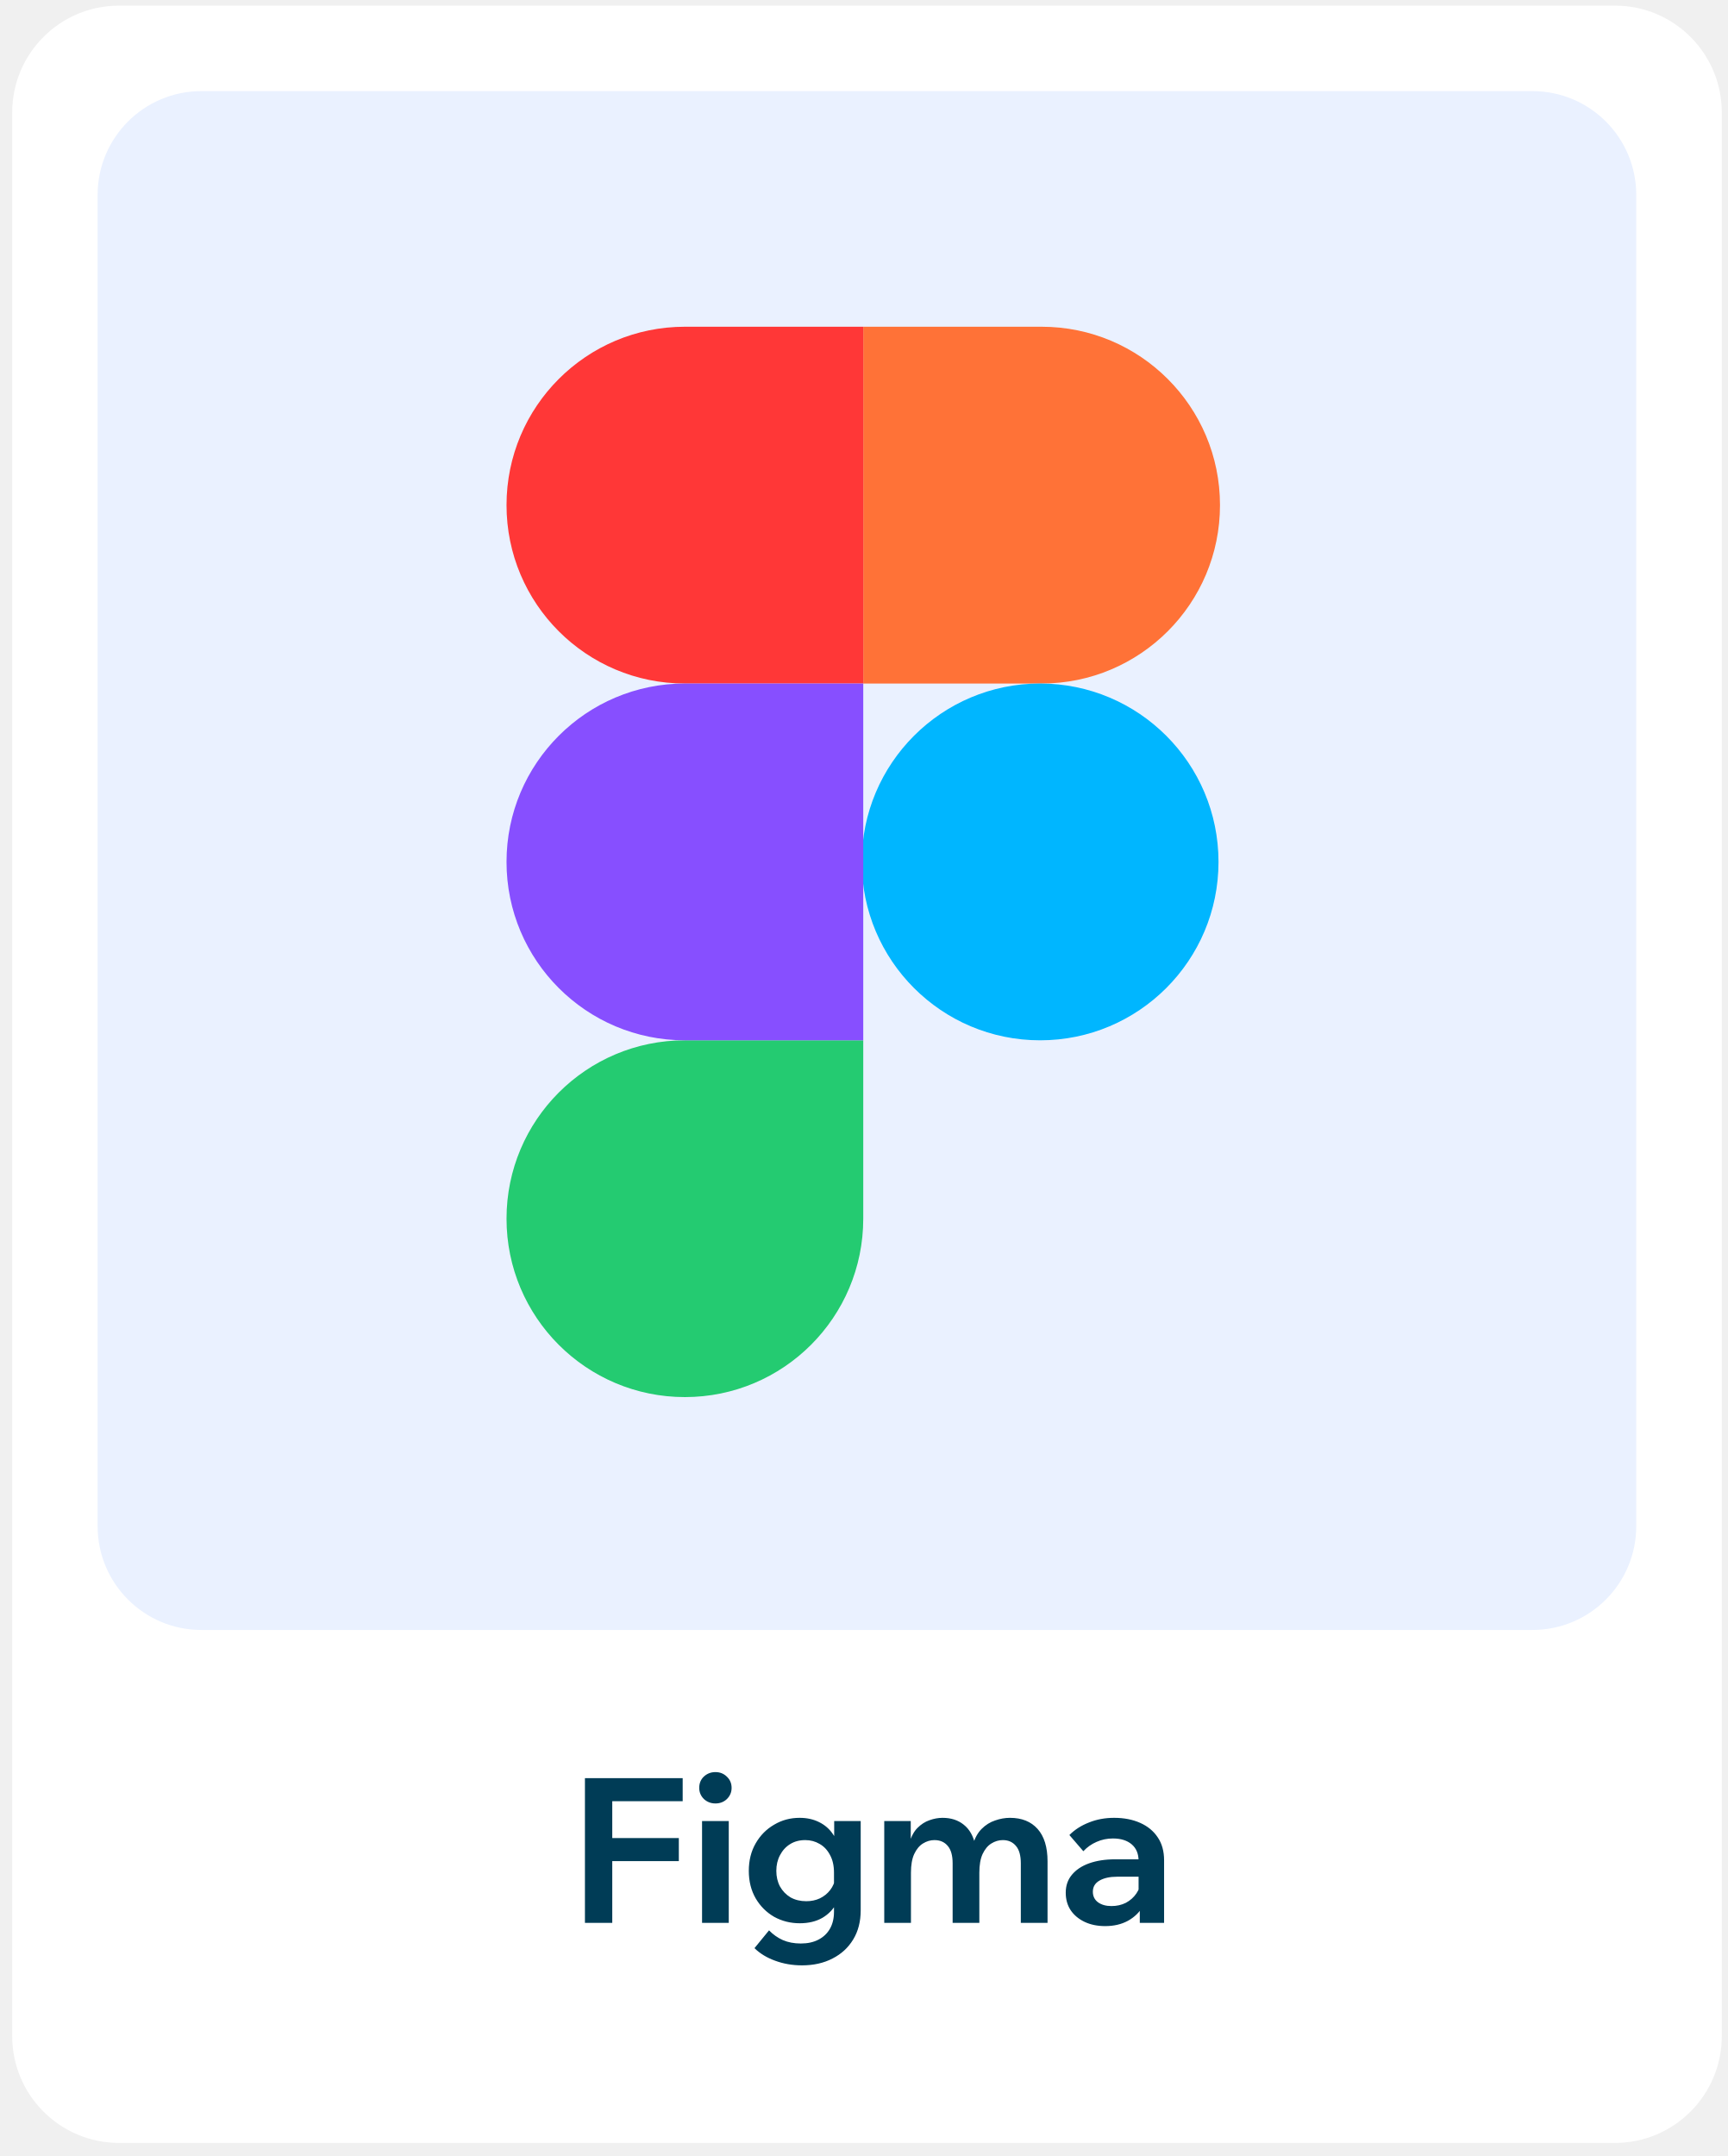
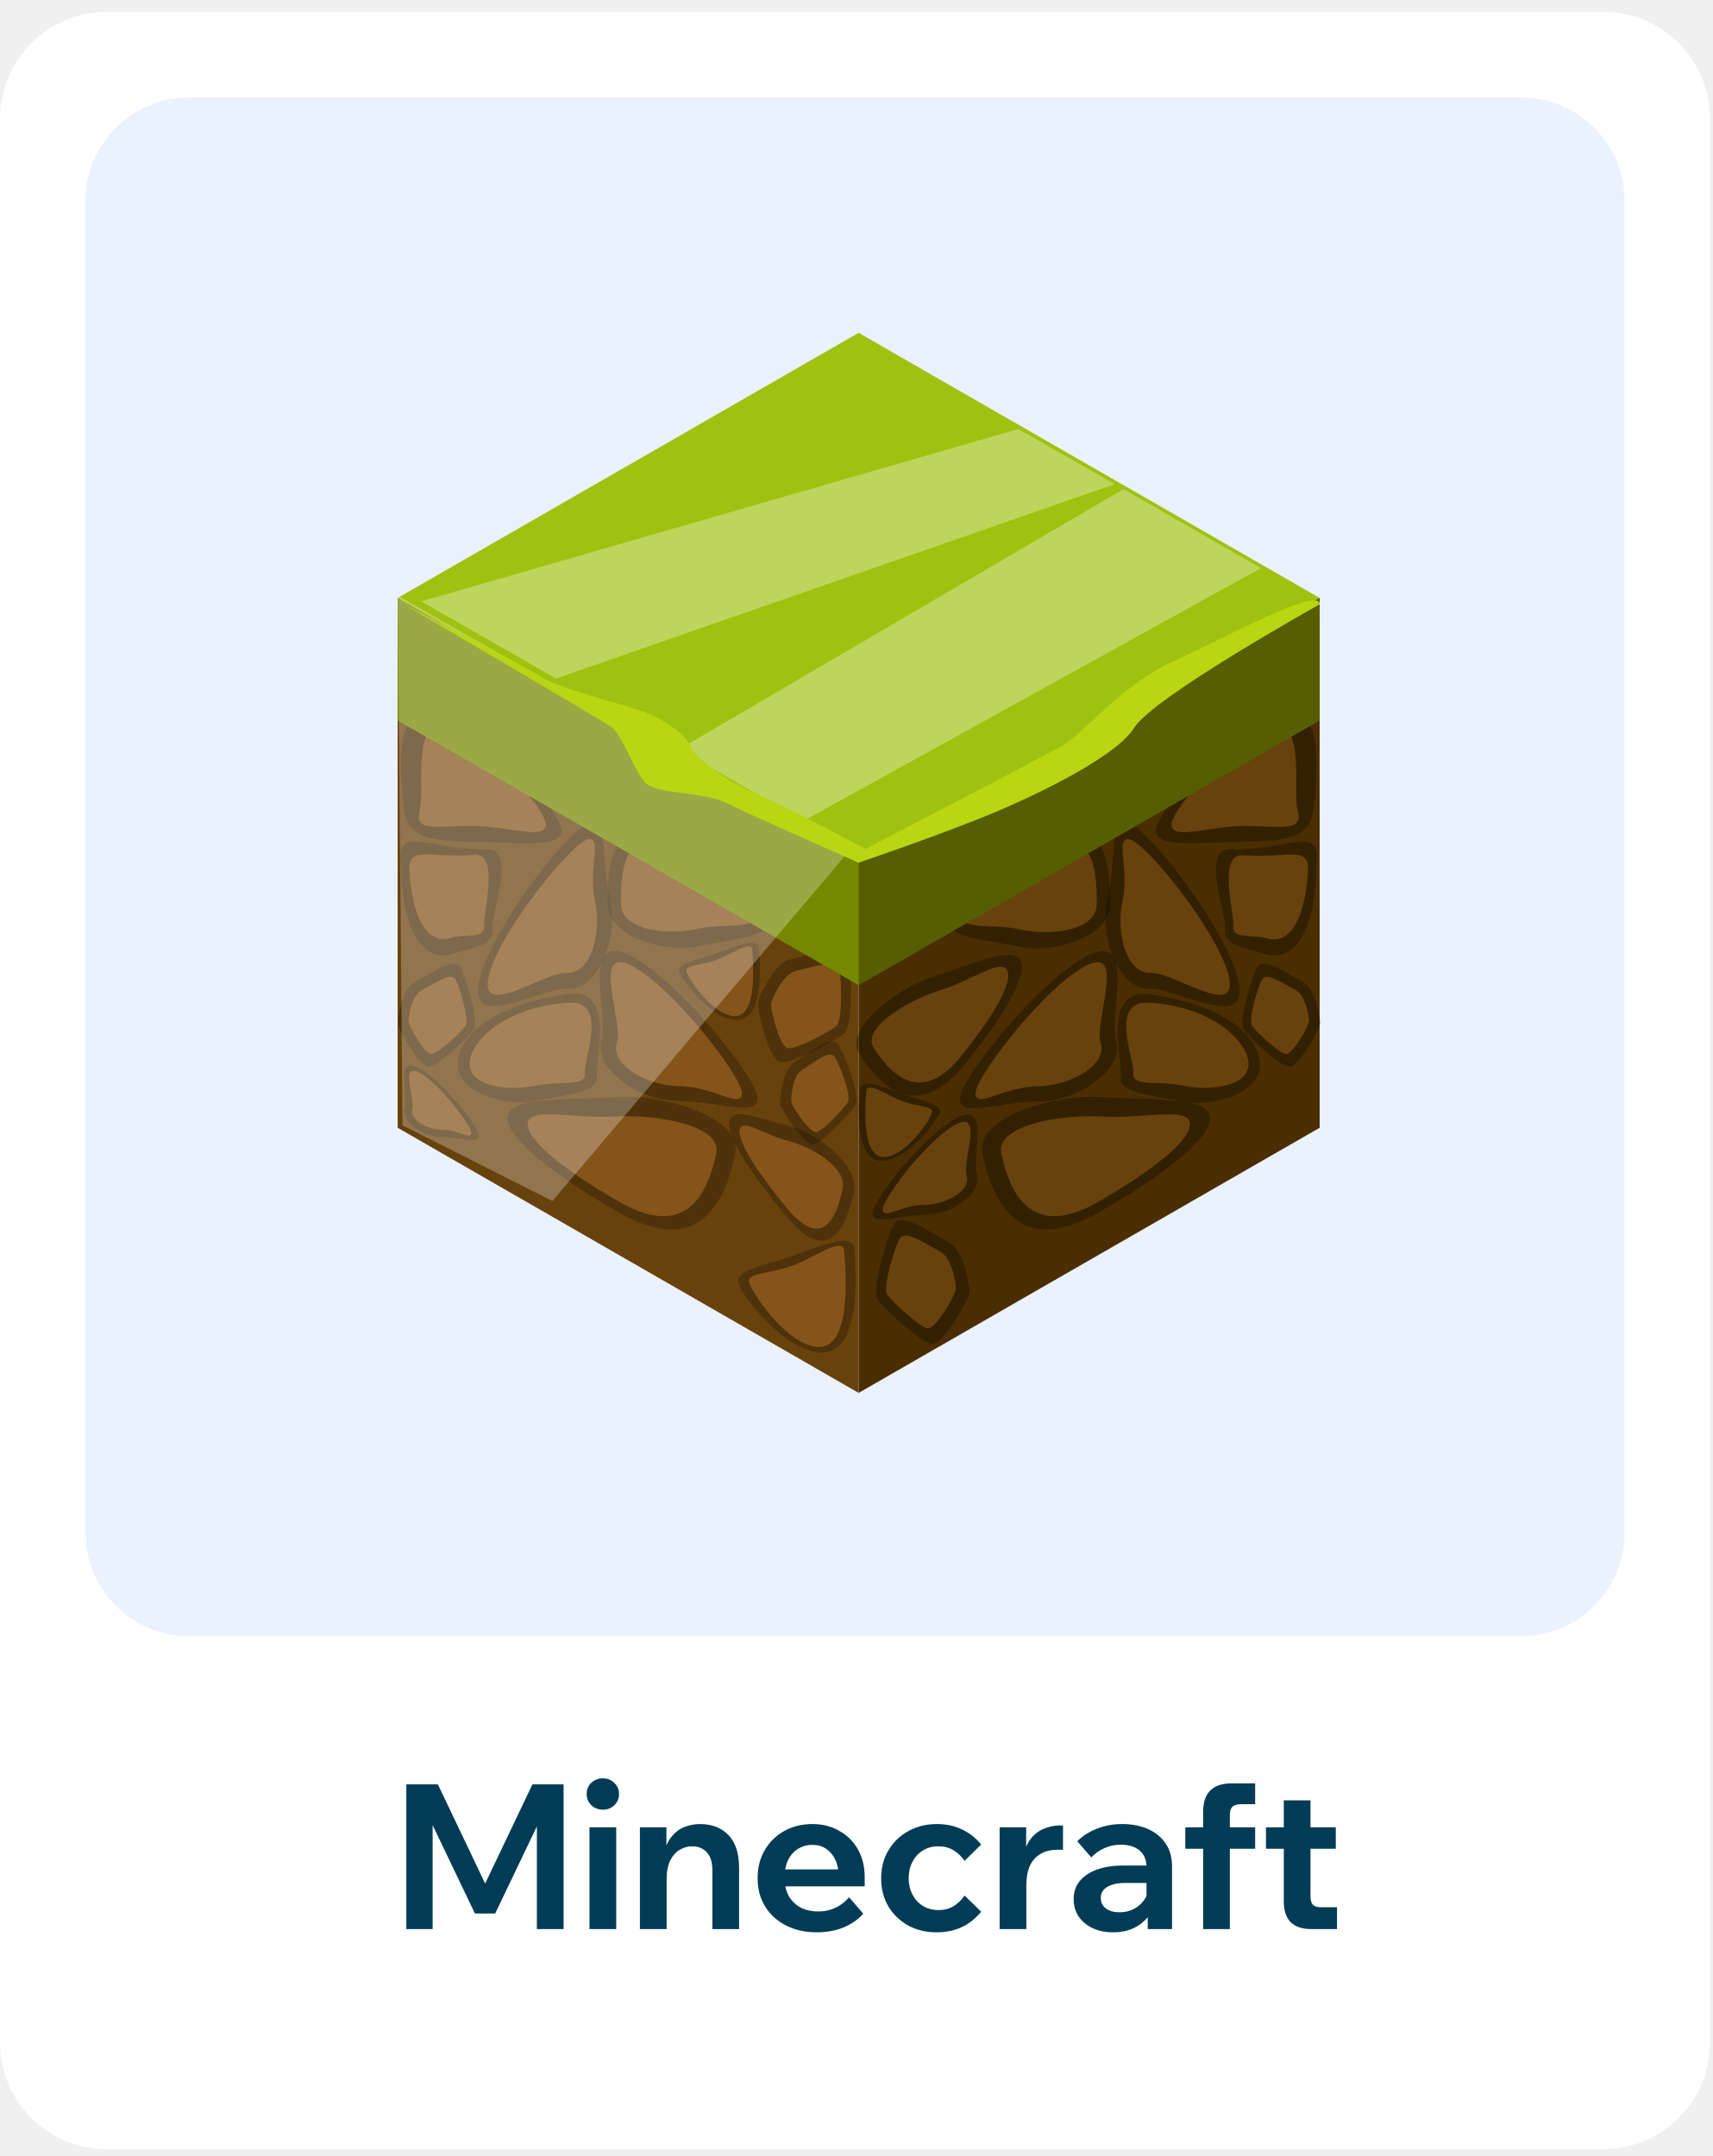
- <svg xmlns="http://www.w3.org/2000/svg" width="113" height="141" viewBox="0 0 113 141" fill="none">
-   <rect x="0.798" y="0.368" width="111.822" height="139.777" rx="6.989" fill="white" />
-   <rect x="6.385" y="5.959" width="100.639" height="100.639" rx="6.787" fill="#EAF1FF" />
-   <path d="M33.131 79.701C33.131 73.258 38.354 68.035 44.797 68.035H56.464V79.701C56.464 86.145 51.241 91.368 44.797 91.368C38.354 91.368 33.131 86.145 33.131 79.701Z" fill="#24CB71" />
-   <path d="M56.464 21.368V44.702H68.131C74.574 44.702 79.798 39.478 79.798 33.035C79.798 26.592 74.574 21.368 68.131 21.368H56.464Z" fill="#FF7237" />
-   <path d="M68.033 68.035C74.477 68.035 79.7 62.811 79.7 56.368C79.7 49.925 74.477 44.701 68.033 44.701C61.59 44.701 56.367 49.925 56.367 56.368C56.367 62.811 61.59 68.035 68.033 68.035Z" fill="#00B6FF" />
-   <path d="M33.131 33.035C33.131 39.478 38.354 44.702 44.797 44.702H56.464V21.368H44.797C38.354 21.368 33.131 26.592 33.131 33.035Z" fill="#FF3737" />
-   <path d="M33.131 56.368C33.131 62.811 38.354 68.035 44.797 68.035H56.464V44.701H44.797C38.354 44.701 33.131 49.925 33.131 56.368Z" fill="#874FFF" />
-   <path d="M40.047 125.753L38.26 125.753L38.26 116.29L44.653 116.29L44.653 117.799L40.047 117.799L40.047 125.753ZM44.401 121.716L39.914 121.716L39.914 120.207L44.401 120.207L44.401 121.716ZM47.667 125.753L45.92 125.753L45.92 119.096L47.667 119.096L47.667 125.753ZM46.794 117.944C46.503 117.944 46.251 117.847 46.039 117.653C45.837 117.45 45.735 117.208 45.735 116.925C45.735 116.625 45.837 116.378 46.039 116.184C46.251 115.99 46.503 115.893 46.794 115.893C47.094 115.893 47.345 115.994 47.548 116.197C47.751 116.391 47.853 116.634 47.853 116.925C47.853 117.208 47.751 117.45 47.548 117.653C47.345 117.847 47.094 117.944 46.794 117.944ZM56.297 124.932C56.297 125.665 56.134 126.3 55.807 126.838C55.481 127.376 55.031 127.791 54.457 128.082C53.884 128.382 53.218 128.532 52.459 128.532C51.832 128.532 51.245 128.431 50.699 128.228C50.16 128.034 49.71 127.76 49.349 127.407L50.301 126.243C50.566 126.516 50.866 126.728 51.201 126.878C51.545 127.028 51.938 127.103 52.379 127.103C52.829 127.103 53.213 127.019 53.531 126.851C53.857 126.684 54.109 126.446 54.285 126.137C54.462 125.828 54.55 125.457 54.55 125.025L54.55 122.471C54.55 122.012 54.462 121.624 54.285 121.306C54.117 120.988 53.892 120.75 53.61 120.591C53.328 120.424 53.015 120.34 52.67 120.34C52.291 120.34 51.96 120.428 51.678 120.605C51.395 120.781 51.175 121.024 51.016 121.332C50.857 121.632 50.778 121.972 50.778 122.352C50.778 122.731 50.857 123.071 51.016 123.371C51.184 123.671 51.413 123.909 51.704 124.085C52.004 124.253 52.348 124.337 52.737 124.337C53.063 124.337 53.359 124.275 53.623 124.152C53.897 124.019 54.122 123.838 54.298 123.609C54.484 123.371 54.598 123.097 54.642 122.788L55.026 123.027C55.053 123.547 54.956 124.015 54.735 124.429C54.523 124.844 54.21 125.175 53.795 125.422C53.381 125.66 52.887 125.779 52.313 125.779C51.704 125.779 51.144 125.638 50.632 125.356C50.129 125.065 49.728 124.663 49.428 124.152C49.128 123.631 48.978 123.031 48.978 122.352C48.978 121.672 49.128 121.072 49.428 120.552C49.728 120.031 50.129 119.625 50.632 119.334C51.135 119.034 51.691 118.884 52.3 118.884C52.776 118.884 53.2 118.977 53.571 119.162C53.95 119.347 54.254 119.612 54.484 119.956C54.722 120.291 54.872 120.693 54.934 121.16L54.563 121.16L54.563 119.096L56.297 119.096L56.297 124.932ZM68.518 125.753L66.77 125.753L66.77 121.862C66.77 121.35 66.665 120.971 66.453 120.724C66.241 120.468 65.954 120.34 65.593 120.34C65.328 120.34 65.076 120.415 64.838 120.565C64.609 120.706 64.419 120.935 64.269 121.253C64.128 121.562 64.057 121.968 64.057 122.471L64.057 125.753L62.31 125.753L62.31 121.862C62.31 121.35 62.205 120.971 61.993 120.724C61.781 120.468 61.49 120.34 61.119 120.34C60.855 120.34 60.603 120.415 60.365 120.565C60.135 120.706 59.946 120.935 59.796 121.253C59.655 121.562 59.584 121.968 59.584 122.471L59.584 125.753L57.837 125.753L57.837 119.096L59.571 119.096L59.571 120.552L59.478 120.538C59.602 120.106 59.778 119.775 60.008 119.546C60.246 119.308 60.506 119.14 60.788 119.043C61.08 118.937 61.366 118.884 61.649 118.884C62.205 118.884 62.668 119.034 63.038 119.334C63.418 119.634 63.669 120.08 63.793 120.671L63.621 120.684C63.753 120.225 63.947 119.868 64.203 119.612C64.468 119.347 64.763 119.162 65.09 119.056C65.416 118.941 65.738 118.884 66.056 118.884C66.832 118.884 67.437 119.127 67.869 119.612C68.301 120.097 68.518 120.803 68.518 121.73L68.518 125.753ZM76.141 125.753L74.552 125.753L74.552 124.416L74.473 124.204L74.473 121.703C74.473 121.235 74.323 120.874 74.023 120.618C73.723 120.362 73.313 120.234 72.792 120.234C72.413 120.234 72.055 120.309 71.72 120.459C71.394 120.6 71.107 120.803 70.86 121.068L69.947 120.009C70.299 119.656 70.727 119.383 71.23 119.188C71.733 118.985 72.28 118.884 72.871 118.884C73.516 118.884 74.085 118.994 74.579 119.215C75.073 119.435 75.457 119.753 75.73 120.168C76.004 120.574 76.141 121.072 76.141 121.663L76.141 125.753ZM72.289 125.965C71.777 125.965 71.327 125.872 70.939 125.687C70.551 125.501 70.246 125.246 70.026 124.919C69.814 124.593 69.708 124.213 69.708 123.781C69.708 123.322 69.841 122.934 70.105 122.616C70.37 122.29 70.745 122.038 71.23 121.862C71.724 121.685 72.293 121.597 72.938 121.597L74.645 121.597L74.645 122.735L73.07 122.735C72.594 122.735 72.21 122.819 71.918 122.987C71.627 123.154 71.482 123.397 71.482 123.715C71.482 124.006 71.592 124.235 71.813 124.403C72.042 124.571 72.338 124.654 72.699 124.654C73.043 124.654 73.357 124.584 73.639 124.443C73.921 124.293 74.151 124.09 74.327 123.834C74.504 123.578 74.605 123.287 74.632 122.96L75.135 123.199C75.135 123.746 75.016 124.227 74.777 124.641C74.539 125.056 74.204 125.382 73.771 125.621C73.348 125.85 72.854 125.965 72.289 125.965Z" fill="#003C56" />
+ <svg xmlns="http://www.w3.org/2000/svg" width="112" height="141" viewBox="0 0 112 141" fill="none">
+   <rect y="0.777" width="111.822" height="139.777" rx="6.989" fill="white" />
+   <rect x="5.588" y="6.367" width="100.639" height="100.639" rx="6.787" fill="#EAF1FF" />
+   <path d="M86.289 39.106L56.144 56.446V91.094L86.289 73.754V39.106Z" fill="#4A2E00" />
+   <path d="M26.001 73.754L56.146 91.094V56.446L26.001 39.106V73.754Z" fill="#68420C" />
+   <path d="M56.146 56.446L86.292 39.106L56.146 21.766L26.001 39.106L56.146 56.446Z" fill="#9FC210" />
+   <path opacity="0.31" d="M81.924 47.569C78.731 49.772 75.41 53.317 75.602 54.435C75.793 55.52 78.763 55.073 81.414 55.041C84.064 55.01 85.661 54.818 85.884 52.966C86.363 49.07 86.395 44.535 81.924 47.569Z" fill="black" />
+   <path d="M82.011 48.112C79.361 49.932 76.455 53.125 76.615 54.02C76.774 54.914 79.074 54.051 81.245 54.02C83.448 53.988 85.301 54.498 84.854 53.03C84.439 51.561 85.716 45.589 82.011 48.112Z" fill="#68420C" />
+   <path opacity="0.31" d="M70.236 63.025C67.043 65.228 62.572 70.88 62.764 71.966C62.955 73.052 65.35 72.062 68.001 72.03C70.651 71.998 73.525 69.827 72.983 68.07C72.44 66.25 74.675 59.959 70.236 63.025Z" fill="black" />
+   <path d="M70.333 63.568C67.683 65.388 63.627 70.657 63.787 71.583C63.947 72.477 65.639 71.072 67.842 71.04C70.046 71.008 72.441 69.635 71.962 68.166C71.515 66.665 74.006 61.045 70.333 63.568Z" fill="#68420C" />
+   <path opacity="0.31" d="M62.032 73.435C59.892 74.904 56.922 78.704 57.05 79.407C57.178 80.141 58.774 79.471 60.563 79.439C62.351 79.407 64.267 77.97 63.884 76.788C63.501 75.606 65.001 71.391 62.032 73.435Z" fill="black" />
+   <path d="M62.089 73.786C60.301 75 57.619 78.545 57.714 79.151C57.81 79.758 58.96 78.8 60.429 78.8C61.898 78.768 63.494 77.874 63.207 76.884C62.888 75.862 64.548 72.126 62.089 73.786Z" fill="#68420C" />
+   <path opacity="0.31" d="M80.653 63.12C79.248 59.48 74.778 53.859 73.66 53.795C72.542 53.732 72.989 56.286 72.414 58.873C71.84 61.46 73.277 64.749 75.129 64.653C76.981 64.525 82.601 68.166 80.653 63.12Z" fill="black" />
+   <path d="M80.104 63.088C78.955 60.087 74.74 54.945 73.813 54.881C72.887 54.818 73.877 56.797 73.398 58.937C72.919 61.077 73.718 63.727 75.251 63.631C76.815 63.535 81.701 67.24 80.104 63.088Z" fill="#68420C" />
+   <path opacity="0.31" d="M67.971 54.977C64.714 56.83 62.095 58.81 61.936 60.055C61.776 61.332 64.395 61.428 66.598 61.907C68.801 62.386 72.506 61.332 72.57 59.193C72.602 57.085 72.506 52.423 67.971 54.977Z" fill="black" />
+   <path d="M67.909 55.616C65.195 57.149 63.055 58.778 62.927 59.832C62.8 60.885 64.939 60.374 66.759 60.79C68.58 61.205 71.677 60.917 71.709 59.161C71.741 57.341 71.645 53.509 67.909 55.616Z" fill="#68420C" />
+   <path opacity="0.31" d="M75.194 65.037C72.001 64.558 73.406 69.348 73.278 70.434C73.15 71.519 75.386 71.615 77.27 72.03C79.154 72.445 82.347 71.551 82.379 69.731C82.411 67.879 80.304 65.771 75.194 65.037Z" fill="black" />
+   <path d="M75.127 65.579C72.477 65.42 74.201 69.316 74.105 70.21C74.009 71.104 75.83 70.657 77.394 71.008C78.959 71.359 81.61 71.104 81.641 69.603C81.641 68.102 79.215 65.803 75.127 65.579Z" fill="#68420C" />
+   <path opacity="0.31" d="M80.547 55.52C78.44 55.425 80.196 59.672 80.1 60.789C80.004 61.875 81.473 61.971 82.687 62.386C83.9 62.801 86.104 62.227 86.104 55.968C86.104 54.115 83.868 55.648 80.547 55.52Z" fill="black" />
+   <path d="M81.313 55.935C79.589 55.776 80.706 59.672 80.642 60.566C80.579 61.46 81.76 61.077 82.782 61.364C84.985 62.035 85.496 58.331 85.528 56.798C85.528 55.297 83.963 56.159 81.313 55.935Z" fill="#68420C" />
+   <path opacity="0.31" d="M63.09 69.603C65.549 66.569 67.241 63.791 66.73 62.801C66.251 61.811 63.505 63.088 60.982 63.887C58.459 64.685 55.17 67.368 56.192 68.932C57.214 70.497 59.673 73.786 63.09 69.603Z" fill="black" />
+   <path d="M62.83 69.092C64.842 66.601 66.247 64.302 65.863 63.472C65.448 62.641 63.5 64.142 61.425 64.781C59.317 65.451 56.283 67.24 57.145 68.549C57.976 69.826 60.02 72.573 62.83 69.092Z" fill="#68420C" />
+   <path opacity="0.31" d="M71.868 79.279C76.051 76.885 79.245 74.426 79.117 73.052C78.989 71.679 75.253 71.967 71.996 71.743C68.706 71.552 63.725 73.18 64.236 75.416C64.715 77.715 66.088 82.601 71.868 79.279Z" fill="black" />
+   <path d="M71.8 78.609C75.249 76.629 77.899 74.585 77.803 73.467C77.708 72.35 74.802 73.18 72.087 73.02C69.373 72.861 65.062 73.595 65.477 75.447C65.892 77.299 67.01 81.355 71.8 78.609Z" fill="#68420C" />
+   <path opacity="0.31" d="M58.072 75.863C59.733 75.447 61.361 73.18 61.457 72.701C61.553 72.222 60.244 71.967 59.126 71.583C58.008 71.2 56.284 70.402 56.22 71.232C56.156 72.062 55.741 76.469 58.072 75.863Z" fill="black" />
+   <path d="M58.11 75.639C59.484 75.287 60.889 73.116 60.953 72.733C61.016 72.349 59.931 72.349 59.036 72.03C58.11 71.711 56.705 70.657 56.642 71.359C56.609 72.03 56.194 76.118 58.11 75.639Z" fill="#68420C" />
+   <path opacity="0.31" d="M85.218 64.238C83.876 63.504 82.599 62.61 82.216 63.248C81.833 63.919 80.97 66.793 81.322 67.304C81.641 67.815 83.717 69.763 84.323 69.763C84.93 69.763 86.335 67.272 86.335 66.889C86.303 66.538 86.016 64.685 85.218 64.238Z" fill="black" />
+   <path d="M84.768 64.781C83.778 64.239 82.788 63.568 82.532 64.047C82.245 64.526 81.606 66.697 81.862 67.081C82.117 67.464 83.65 68.901 84.097 68.933C84.544 68.933 85.598 67.081 85.598 66.793C85.598 66.506 85.374 65.133 84.768 64.781Z" fill="#68420C" />
+   <path opacity="0.31" d="M62.06 81.258C60.463 80.364 58.898 79.278 58.451 80.077C58.004 80.875 56.982 84.356 57.366 84.931C57.749 85.537 60.24 87.869 60.974 87.901C61.677 87.933 63.401 84.899 63.401 84.452C63.369 83.973 63.018 81.769 62.06 81.258Z" fill="black" />
+   <path d="M61.544 81.897C60.331 81.226 59.181 80.428 58.83 81.003C58.479 81.609 57.712 84.196 58 84.643C58.287 85.09 60.171 86.847 60.682 86.879C61.225 86.879 62.502 84.643 62.502 84.292C62.534 83.941 62.247 82.312 61.544 81.897Z" fill="#68420C" />
+   <path opacity="0.24" d="M30.379 47.569C33.572 49.772 36.893 53.317 36.702 54.435C36.51 55.52 33.54 55.073 30.89 55.041C28.239 55.009 26.643 54.818 26.419 52.966C25.94 49.07 25.908 44.503 30.379 47.569Z" fill="black" />
+   <path d="M30.284 48.111C32.935 49.932 35.841 53.125 35.681 54.019C35.521 54.913 33.222 54.051 31.051 54.019C28.847 53.987 26.995 54.498 27.442 53.029C27.857 51.56 26.58 45.589 30.284 48.111Z" fill="#84541A" />
+   <path opacity="0.24" d="M42.063 62.993C45.257 65.196 49.727 70.849 49.536 71.934C49.344 73.02 46.949 72.03 44.299 71.998C41.648 71.966 38.774 69.795 39.317 68.038C39.86 66.25 37.625 59.959 42.063 62.993Z" fill="black" />
+   <path d="M41.974 63.568C44.624 65.388 48.68 70.657 48.52 71.583C48.361 72.477 46.668 71.072 44.465 71.04C42.261 71.008 39.866 69.635 40.345 68.166C40.792 66.665 38.301 61.045 41.974 63.568Z" fill="#84541A" />
+   <path opacity="0.24" d="M27.764 70.082C29.297 71.136 31.404 73.818 31.309 74.329C31.213 74.84 30.095 74.361 28.818 74.361C27.573 74.329 26.199 73.308 26.455 72.477C26.742 71.615 25.656 68.613 27.764 70.082Z" fill="black" />
+   <path d="M27.731 70.338C28.977 71.2 30.893 73.723 30.829 74.138C30.765 74.553 29.935 73.882 28.913 73.882C27.859 73.85 26.741 73.212 26.965 72.509C27.157 71.807 25.975 69.124 27.731 70.338Z" fill="#84541A" />
+   <path opacity="0.24" d="M31.655 63.12C33.06 59.48 37.53 53.859 38.648 53.795C39.766 53.731 39.319 56.286 39.894 58.873C40.468 61.459 39.031 64.749 37.179 64.653C35.327 64.525 29.707 68.134 31.655 63.12Z" fill="black" />
+   <path d="M32.201 63.088C33.351 60.086 37.566 54.945 38.492 54.881C39.418 54.817 38.428 56.797 38.907 58.937C39.386 61.076 38.588 63.727 37.055 63.631C35.49 63.535 30.605 67.24 32.201 63.088Z" fill="#84541A" />
+   <path opacity="0.24" d="M44.333 54.946C47.591 56.798 50.209 58.778 50.369 60.023C50.529 61.301 47.91 61.397 45.706 61.876C43.503 62.355 39.799 61.301 39.735 59.161C39.703 57.086 39.799 52.423 44.333 54.946Z" fill="black" />
+   <path d="M44.406 55.584C47.121 57.117 49.26 58.746 49.388 59.8C49.516 60.853 47.376 60.343 45.556 60.758C43.736 61.173 40.638 60.885 40.606 59.129C40.574 57.341 40.67 53.477 44.406 55.584Z" fill="#84541A" />
+   <path opacity="0.24" d="M37.116 65.005C40.309 64.526 38.904 69.316 39.032 70.402C39.16 71.487 36.925 71.583 35.04 71.999C33.156 72.414 29.963 71.519 29.931 69.667C29.899 67.847 32.007 65.771 37.116 65.005Z" fill="black" />
+   <path d="M37.192 65.58C39.842 65.421 38.118 69.316 38.246 70.21C38.341 71.105 36.521 70.658 34.956 71.009C33.392 71.36 30.741 71.105 30.709 69.604C30.677 68.103 33.104 65.804 37.192 65.58Z" fill="#84541A" />
+   <path opacity="0.24" d="M31.755 55.52C33.862 55.424 32.106 59.671 32.202 60.789C32.298 61.874 30.829 61.97 29.615 62.385C28.402 62.801 26.198 62.226 26.198 55.967C26.198 54.083 28.434 55.647 31.755 55.52Z" fill="black" />
+   <path d="M30.987 55.904C32.711 55.744 31.593 59.64 31.657 60.534C31.721 61.428 30.54 61.045 29.518 61.332C27.314 62.003 26.803 58.299 26.771 56.766C26.771 55.297 28.336 56.159 30.987 55.904Z" fill="#84541A" />
+   <path opacity="0.24" d="M51.402 79.534C49.199 76.884 47.538 74.393 47.666 73.339C47.794 72.317 49.838 73.212 51.69 73.659C53.51 74.106 56.224 76.309 55.841 77.97C55.426 79.662 54.436 83.207 51.402 79.534Z" fill="black" />
+   <path d="M51.459 79.023C49.639 76.82 48.265 74.744 48.361 73.914C48.457 73.052 50.054 74.265 51.554 74.617C53.055 75 55.419 76.373 55.099 77.746C54.812 79.119 53.981 82.057 51.459 79.023Z" fill="#84541A" />
+   <path opacity="0.24" d="M40.445 79.279C36.262 76.884 33.068 74.425 33.196 73.052C33.324 71.679 37.06 71.966 40.317 71.743C43.606 71.551 48.588 73.18 48.077 75.415C47.598 77.715 46.225 82.6 40.445 79.279Z" fill="black" />
+   <path d="M40.51 78.608C37.061 76.628 34.411 74.585 34.506 73.467C34.602 72.349 37.508 73.18 40.223 73.02C42.937 72.86 47.248 73.595 46.833 75.447C46.418 77.299 45.3 81.355 40.51 78.608Z" fill="#84541A" />
+   <path opacity="0.24" d="M47.787 66.666C46.127 66.251 44.498 63.983 44.402 63.504C44.307 63.025 45.616 62.77 46.734 62.386C47.851 62.003 49.576 61.205 49.64 62.035C49.672 62.834 50.087 67.24 47.787 66.666Z" fill="black" />
+   <path d="M47.724 66.41C46.35 66.058 44.946 63.887 44.882 63.504C44.818 63.12 45.904 63.12 46.798 62.801C47.724 62.482 49.129 61.428 49.193 62.13C49.225 62.801 49.64 66.921 47.724 66.41Z" fill="#84541A" />
+   <path opacity="0.24" d="M53.154 88.381C50.727 87.774 48.396 84.517 48.268 83.814C48.14 83.112 50.024 82.728 51.653 82.185C53.249 81.643 55.804 80.461 55.868 81.674C55.932 82.856 56.507 89.243 53.154 88.381Z" fill="black" />
+   <path d="M53.092 88.03C51.112 87.519 49.069 84.389 48.973 83.814C48.877 83.24 50.442 83.272 51.751 82.793C53.092 82.345 55.136 80.813 55.2 81.802C55.264 82.824 55.871 88.764 53.092 88.03Z" fill="#84541A" />
+   <path opacity="0.24" d="M27.096 64.239C28.438 63.504 29.715 62.61 30.098 63.249C30.482 63.919 31.344 66.794 30.992 67.305C30.673 67.815 28.597 69.763 28.023 69.763C27.416 69.763 26.011 67.273 26.011 66.889C26.011 66.506 26.298 64.686 27.096 64.239Z" fill="black" />
+   <path d="M27.537 64.781C28.527 64.238 29.517 63.568 29.773 64.047C30.06 64.526 30.699 66.697 30.443 67.08C30.188 67.464 28.655 68.901 28.208 68.933C27.761 68.933 26.707 67.08 26.707 66.793C26.707 66.474 26.931 65.132 27.537 64.781Z" fill="#84541A" />
+   <path opacity="0.24" d="M51.683 62.737C53.471 62.322 55.26 61.684 55.483 62.578C55.707 63.472 55.771 67.08 55.228 67.559C54.685 68.038 51.683 69.635 50.981 69.443C50.278 69.284 49.448 65.899 49.576 65.452C49.703 65.037 50.629 62.993 51.683 62.737Z" fill="black" />
+   <path d="M52.029 63.504C53.37 63.184 54.712 62.706 54.871 63.376C55.031 64.047 55.095 66.761 54.68 67.112C54.264 67.464 51.997 68.677 51.486 68.549C50.975 68.422 50.337 65.899 50.432 65.579C50.528 65.228 51.199 63.695 52.029 63.504Z" fill="#84541A" />
+   <path opacity="0.24" d="M51.93 69.475C53.207 68.677 54.389 67.687 54.804 68.293C55.219 68.9 56.273 71.71 55.954 72.221C55.666 72.732 53.75 74.808 53.175 74.84C52.601 74.904 51.036 72.54 51.004 72.157C51.004 71.774 51.164 69.954 51.93 69.475Z" fill="black" />
+   <path d="M52.416 69.986C53.374 69.379 54.269 68.645 54.588 69.124C54.907 69.603 55.674 71.678 55.45 72.062C55.227 72.445 53.821 73.978 53.374 74.041C52.927 74.073 51.746 72.317 51.746 72.03C51.714 71.71 51.842 70.337 52.416 69.986Z" fill="#84541A" />
+   <path d="M86.289 39.106L56.144 56.446V64.43L86.289 47.122V39.106Z" fill="#565E02" />
+   <path d="M26.001 39.106L56.146 56.446V64.43L26.001 47.122V39.106Z" fill="#758900" />
+   <g opacity="0.32">
+     <path d="M73.466 31.985L44.406 49.006L52.517 53.7L82.439 37.158L73.466 31.985Z" fill="url(#paint0_linear_105_10149)" />
+     <path d="M66.597 28.057L27.542 39.33L36.356 44.375L72.888 31.666L66.597 28.057Z" fill="url(#paint1_linear_105_10149)" />
+   </g>
+   <path opacity="0.27" d="M26.001 38.947L55.444 55.744L36.124 78.545L26.32 73.595L26.001 38.947Z" fill="url(#paint2_linear_105_10149)" />
+   <path d="M86.292 39.522C86.292 39.522 75.402 45.589 74.157 47.601C72.912 49.613 66.972 52.423 63.459 53.764C59.946 55.137 56.146 56.414 56.146 56.414C56.146 56.414 49.504 53.508 47.652 52.582C45.8 51.656 42.926 52.039 42.127 51.113C41.361 50.187 40.69 48.016 39.924 47.505C39.158 46.994 26.416 39.522 26.416 39.522C26.416 39.522 34.399 43.609 35.453 44.312C36.507 45.014 41.201 46.196 42.127 46.547C43.053 46.898 44.778 47.92 45.065 48.687C45.321 49.453 47.269 50.986 49.568 51.976C51.867 52.966 56.593 55.52 56.593 55.52C56.593 55.52 68.409 49.389 69.59 48.687C70.772 47.984 73.454 44.727 76.648 43.29C79.841 41.853 86.292 38.276 86.292 39.522Z" fill="#B9D612" />
+   <path d="M32.379 125.141L31.055 125.141L27.363 117.425L28.289 117.411L28.289 126.16L26.569 126.16L26.569 116.697L28.633 116.697L32.088 123.949L31.36 123.949L34.814 116.697L36.852 116.697L36.852 126.16L35.105 126.16L35.105 117.411L36.071 117.425L32.379 125.141ZM40.293 126.16L38.546 126.16L38.546 119.503L40.293 119.503L40.293 126.16ZM39.42 118.351C39.129 118.351 38.877 118.254 38.665 118.06C38.462 117.857 38.361 117.614 38.361 117.332C38.361 117.032 38.462 116.785 38.665 116.591C38.877 116.397 39.129 116.3 39.42 116.3C39.72 116.3 39.971 116.401 40.174 116.604C40.377 116.798 40.478 117.041 40.478 117.332C40.478 117.614 40.377 117.857 40.174 118.06C39.971 118.254 39.72 118.351 39.42 118.351ZM48.327 126.16L46.58 126.16L46.58 122.308C46.58 121.788 46.461 121.4 46.223 121.144C45.984 120.879 45.663 120.747 45.257 120.747C44.974 120.747 44.705 120.822 44.449 120.972C44.193 121.122 43.986 121.355 43.827 121.673C43.668 121.991 43.589 122.41 43.589 122.93L43.589 126.16L41.842 126.16L41.842 119.503L43.576 119.503L43.576 121.567L43.364 121.567C43.443 120.976 43.607 120.517 43.854 120.191C44.11 119.855 44.405 119.622 44.74 119.489C45.085 119.357 45.424 119.291 45.76 119.291C46.554 119.291 47.18 119.533 47.639 120.019C48.098 120.504 48.327 121.21 48.327 122.136L48.327 126.16ZM55.522 124.082L56.448 125.154C56.113 125.533 55.681 125.833 55.151 126.054C54.631 126.266 54.053 126.371 53.417 126.371C52.65 126.371 51.975 126.221 51.392 125.921C50.81 125.621 50.356 125.207 50.029 124.677C49.703 124.148 49.54 123.535 49.54 122.838C49.54 122.141 49.694 121.527 50.003 120.998C50.32 120.46 50.748 120.041 51.287 119.741C51.834 119.441 52.447 119.291 53.126 119.291C53.788 119.291 54.375 119.441 54.886 119.741C55.407 120.032 55.813 120.438 56.104 120.958C56.395 121.479 56.541 122.083 56.541 122.772L56.541 122.851L54.834 122.851L54.834 122.666C54.834 122.26 54.759 121.907 54.609 121.607C54.467 121.307 54.269 121.073 54.013 120.905C53.766 120.738 53.47 120.654 53.126 120.654C52.764 120.654 52.447 120.742 52.173 120.919C51.9 121.086 51.684 121.333 51.525 121.66C51.375 121.977 51.3 122.357 51.3 122.798C51.3 123.266 51.392 123.667 51.578 124.002C51.772 124.329 52.032 124.58 52.359 124.757C52.694 124.924 53.078 125.008 53.51 125.008C54.304 125.008 54.975 124.699 55.522 124.082ZM56.541 123.367L50.664 123.367L50.664 122.255L56.329 122.255L56.541 122.772L56.541 123.367ZM63.07 123.963L64.156 125.021C63.812 125.454 63.392 125.789 62.898 126.027C62.413 126.257 61.857 126.371 61.231 126.371C60.542 126.371 59.925 126.221 59.378 125.921C58.831 125.613 58.398 125.194 58.081 124.664C57.772 124.126 57.617 123.517 57.617 122.838C57.617 122.15 57.776 121.541 58.094 121.011C58.412 120.473 58.844 120.054 59.391 119.754C59.947 119.445 60.573 119.291 61.27 119.291C61.879 119.291 62.426 119.41 62.911 119.648C63.397 119.878 63.812 120.204 64.156 120.627L63.07 121.7C62.885 121.417 62.647 121.188 62.356 121.011C62.073 120.835 61.742 120.747 61.363 120.747C60.984 120.747 60.648 120.835 60.357 121.011C60.066 121.188 59.837 121.435 59.669 121.752C59.501 122.07 59.417 122.432 59.417 122.838C59.417 123.235 59.501 123.592 59.669 123.91C59.837 124.227 60.066 124.474 60.357 124.651C60.648 124.827 60.984 124.916 61.363 124.916C61.751 124.916 62.087 124.827 62.369 124.651C62.651 124.474 62.885 124.245 63.07 123.963ZM69.508 119.383L69.508 120.972L69.15 120.972C68.736 120.972 68.378 121.055 68.078 121.223C67.778 121.382 67.54 121.633 67.364 121.977C67.196 122.322 67.112 122.767 67.112 123.314L67.112 126.16L65.365 126.16L65.365 119.503L67.099 119.503L67.099 121.66L66.887 121.66C66.966 121.069 67.13 120.61 67.377 120.283C67.633 119.957 67.928 119.728 68.263 119.595C68.608 119.454 68.943 119.383 69.269 119.383L69.508 119.383ZM76.638 126.16L75.049 126.16L75.049 124.823L74.97 124.611L74.97 122.11C74.97 121.642 74.82 121.28 74.52 121.025C74.22 120.769 73.81 120.641 73.289 120.641C72.91 120.641 72.552 120.716 72.217 120.866C71.891 121.007 71.604 121.21 71.357 121.475L70.444 120.416C70.796 120.063 71.224 119.789 71.727 119.595C72.23 119.392 72.777 119.291 73.368 119.291C74.013 119.291 74.582 119.401 75.076 119.622C75.57 119.842 75.954 120.16 76.227 120.575C76.501 120.98 76.638 121.479 76.638 122.07L76.638 126.16ZM72.786 126.371C72.274 126.371 71.824 126.279 71.436 126.094C71.048 125.908 70.743 125.652 70.523 125.326C70.311 124.999 70.205 124.62 70.205 124.188C70.205 123.729 70.338 123.341 70.602 123.023C70.867 122.697 71.242 122.445 71.727 122.269C72.221 122.092 72.79 122.004 73.435 122.004L75.142 122.004L75.142 123.142L73.567 123.142C73.091 123.142 72.707 123.226 72.415 123.394C72.124 123.561 71.979 123.804 71.979 124.122C71.979 124.413 72.089 124.642 72.31 124.81C72.539 124.977 72.835 125.061 73.196 125.061C73.54 125.061 73.854 124.991 74.136 124.849C74.418 124.699 74.648 124.497 74.824 124.241C75.001 123.985 75.102 123.694 75.129 123.367L75.632 123.605C75.632 124.152 75.513 124.633 75.274 125.048C75.036 125.463 74.701 125.789 74.268 126.027C73.845 126.257 73.351 126.371 72.786 126.371ZM80.418 126.16L78.671 126.16L78.671 118.497C78.671 117.253 79.294 116.631 80.538 116.631L82.073 116.631L82.073 117.994L81.147 117.994C80.882 117.994 80.692 118.051 80.577 118.166C80.472 118.272 80.418 118.457 80.418 118.722L80.418 126.16ZM82.073 120.905L77.507 120.905L77.507 119.503L82.073 119.503L82.073 120.905ZM87.425 126.16L85.758 126.16C85.158 126.16 84.703 126.01 84.394 125.71C84.094 125.401 83.945 124.946 83.945 124.347L83.945 117.742L85.692 117.742L85.692 124.042C85.692 124.28 85.745 124.457 85.85 124.572C85.956 124.677 86.124 124.73 86.353 124.73L87.425 124.73L87.425 126.16ZM87.346 120.905L82.78 120.905L82.78 119.503L87.346 119.503L87.346 120.905Z" fill="#003C56" />
+   <defs>
+     <linearGradient id="paint0_linear_105_10149" x1="44.401" y1="42.846" x2="82.435" y2="42.846" gradientUnits="userSpaceOnUse">
+       <stop stop-color="white" />
+       <stop offset="0.703" stop-color="white" />
+     </linearGradient>
+     <linearGradient id="paint1_linear_105_10149" x1="27.555" y1="36.22" x2="72.898" y2="36.22" gradientUnits="userSpaceOnUse">
+       <stop stop-color="white" />
+       <stop offset="0.703" stop-color="white" />
+     </linearGradient>
+     <linearGradient id="paint2_linear_105_10149" x1="28.031" y1="72.276" x2="39.55" y2="49.65" gradientUnits="userSpaceOnUse">
+       <stop stop-color="white" />
+       <stop offset="0.703" stop-color="white" />
+     </linearGradient>
+   </defs>
</svg>
